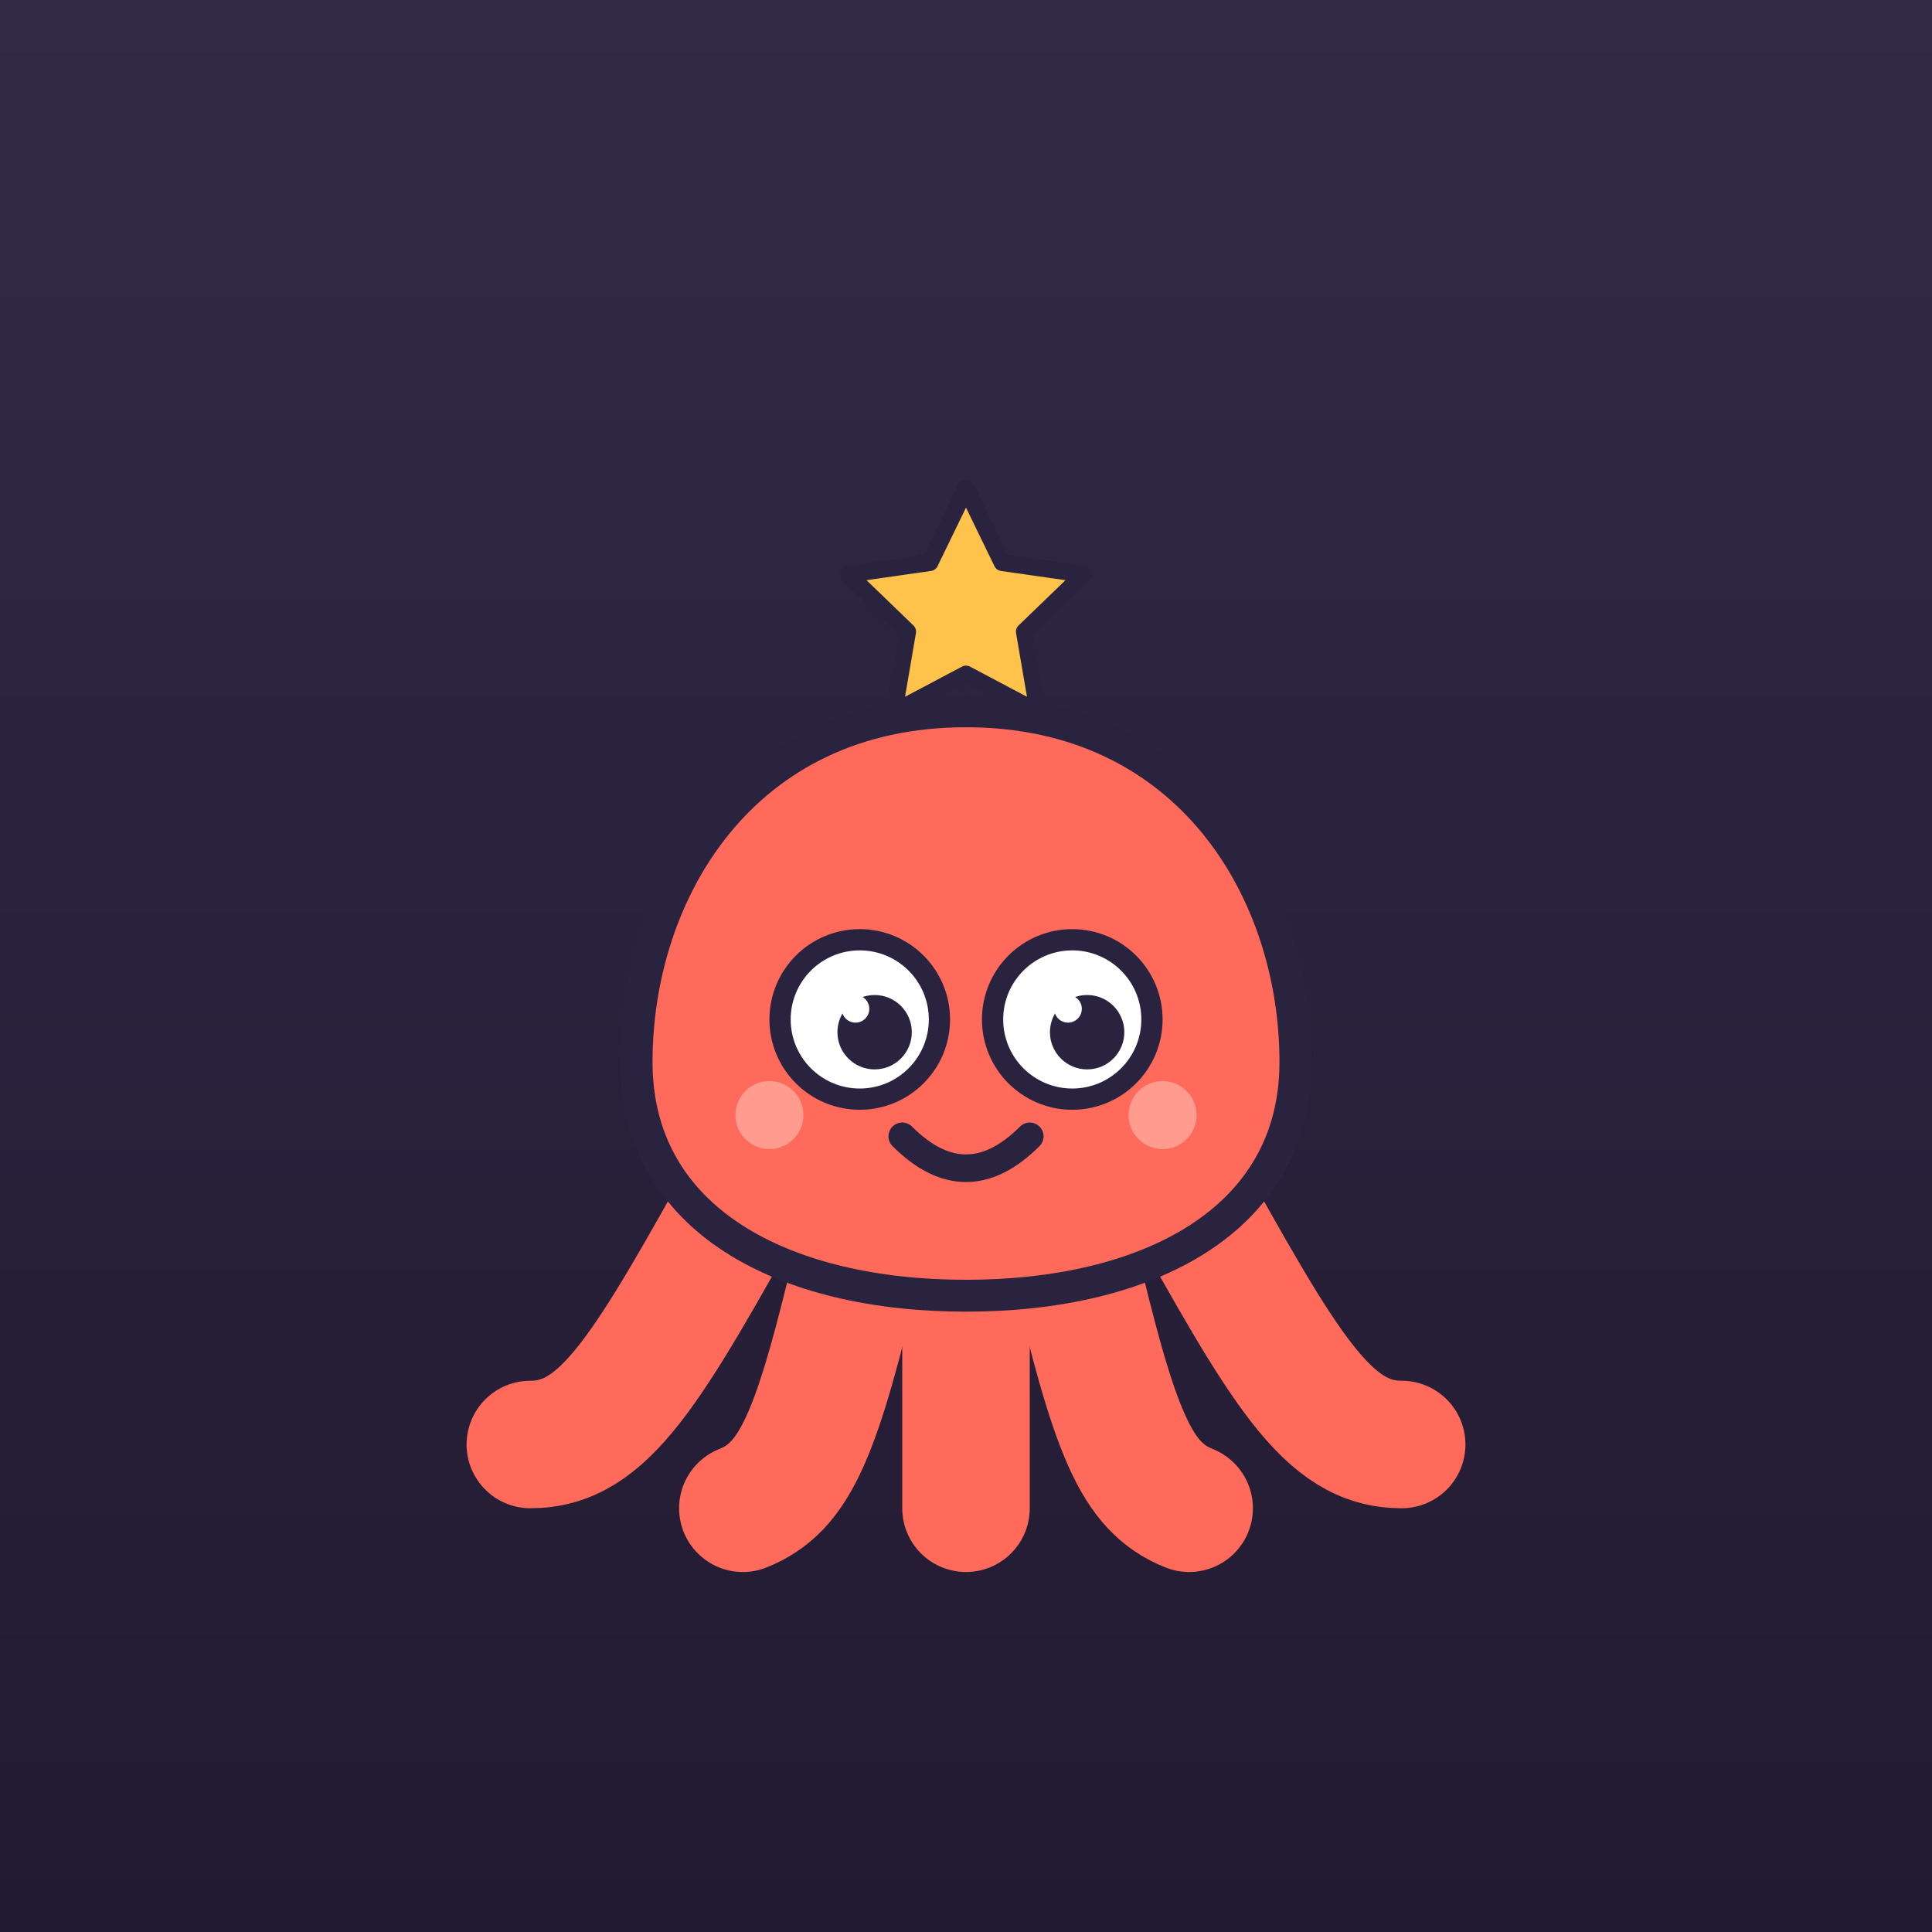
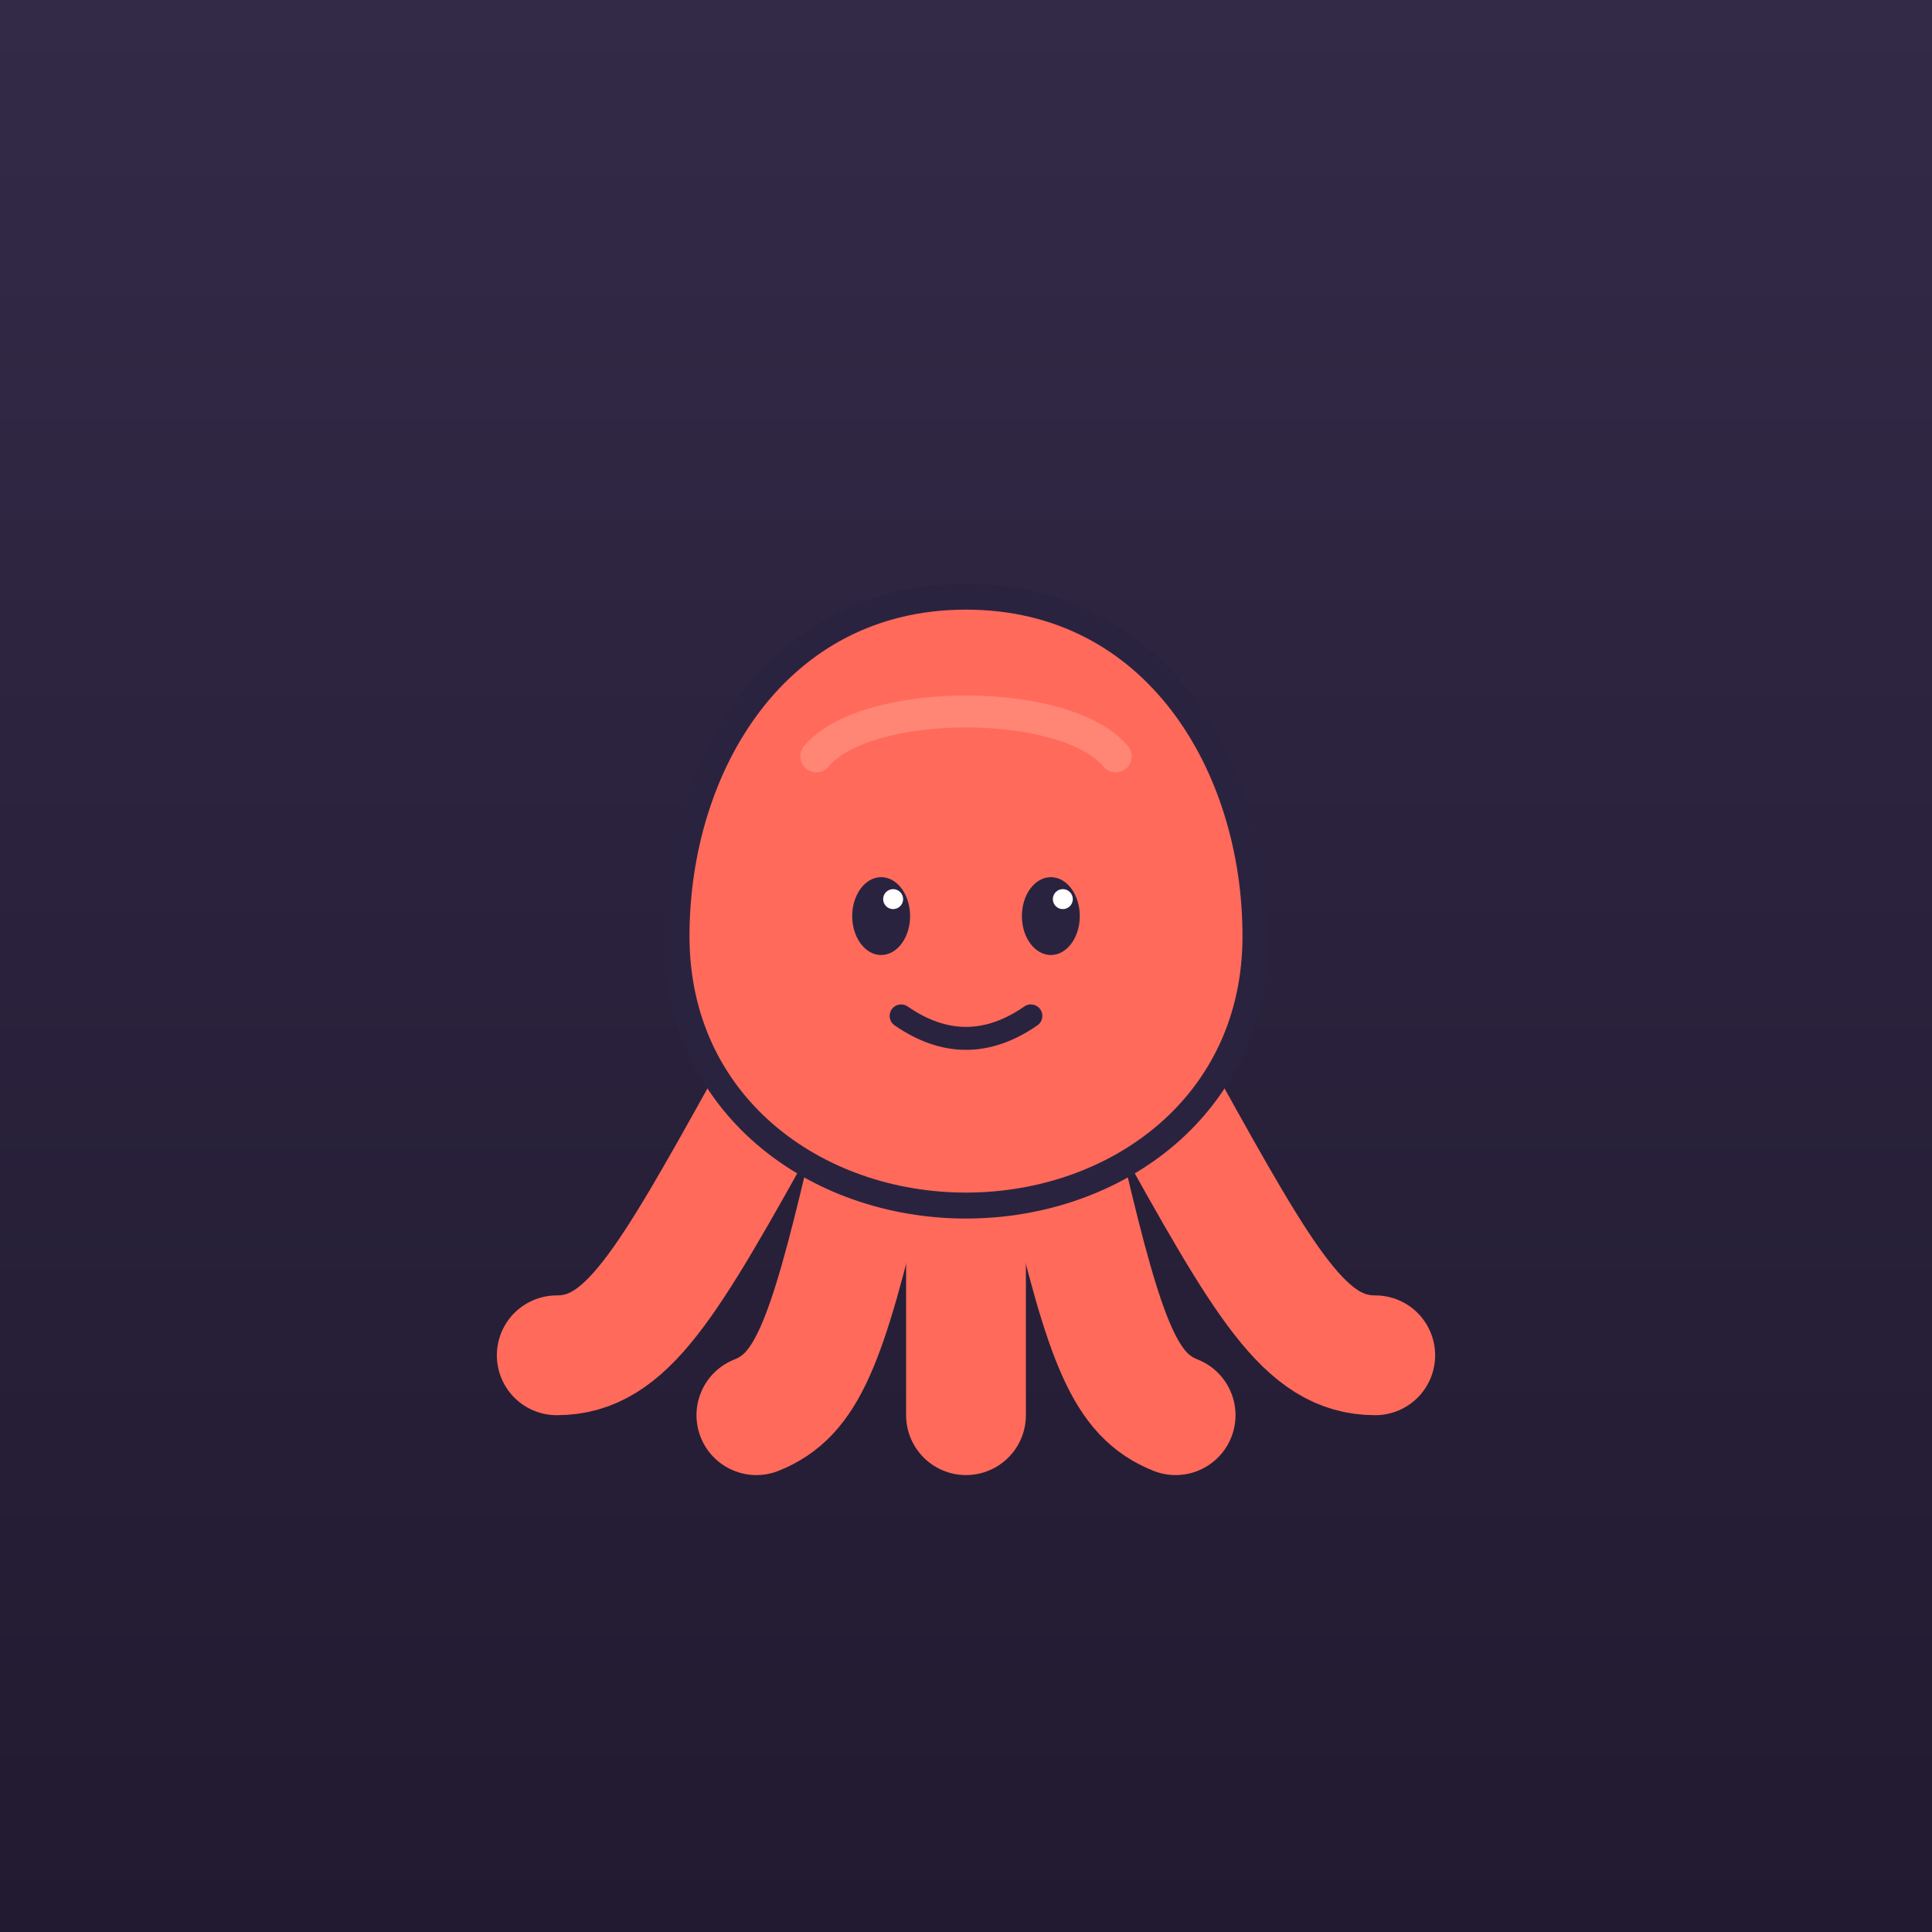
<svg xmlns="http://www.w3.org/2000/svg" viewBox="0 0 120 120">
  <defs>
    <linearGradient id="bg" x1="0" y1="0" x2="0" y2="1">
      <stop offset="0" stop-color="#332A48" />
      <stop offset="1" stop-color="#211A30" />
    </linearGradient>
  </defs>
  <rect width="120" height="120" fill="url(#bg)" />
-   <g transform="translate(60 62) scale(0.66) translate(-60 -55)">
-     <path d="M60 7 l3.4 7 7.7 1.1 -5.6 5.4 1.3 7.6 -6.8 -3.6 -6.8 3.6 1.3 -7.6 -5.6 -5.4 7.7 -1.1z" fill="#FFC24B" stroke="#2A2340" stroke-width="1.6" stroke-linejoin="round" />
+   <g transform="translate(60 60) scale(0.62) translate(-60 -60)">
    <g stroke="#FF6A5B" stroke-width="12" stroke-linecap="round" fill="none">
-       <path d="M40 72 C 30 90, 26 97, 19 97" />
-       <path d="M50 79 C 46 96, 44 101, 39 103" />
-       <path d="M60 81 L60 103" />
-       <path d="M70 79 C 74 96, 76 101, 81 103" />
-       <path d="M80 72 C 90 90, 94 97, 101 97" />
+       <path d="M40 74 C 30 92, 26 99, 19 99" />
+       <path d="M50 81 C 46 98, 44 103, 39 105" />
+       <path d="M60 83 L60 105" />
+       <path d="M70 81 C 74 98, 76 103, 81 105" />
+       <path d="M80 74 C 90 92, 94 99, 101 99" />
    </g>
-     <path d="M60 28 C 39 28, 29 45, 29 61 C 29 76, 43 83, 60 83 C 77 83, 91 76, 91 61 C 91 45, 81 28, 60 28 Z" fill="#FF6A5B" stroke="#2A2340" stroke-width="3" />
-     <circle cx="50" cy="57" r="7.5" fill="#fff" stroke="#2A2340" stroke-width="2" />
-     <circle cx="70" cy="57" r="7.5" fill="#fff" stroke="#2A2340" stroke-width="2" />
-     <circle cx="51.4" cy="58.2" r="3.5" fill="#2A2340" />
-     <circle cx="71.4" cy="58.2" r="3.5" fill="#2A2340" />
-     <circle cx="49.6" cy="56" r="1.3" fill="#fff" />
-     <circle cx="69.6" cy="56" r="1.3" fill="#fff" />
-     <circle cx="41.5" cy="66" r="3.2" fill="#FF9B8F" />
-     <circle cx="78.5" cy="66" r="3.2" fill="#FF9B8F" />
-     <path d="M54 68 Q60 74 66 68" stroke="#2A2340" stroke-width="2.6" fill="none" stroke-linecap="round" />
+     <path d="M60 23 C 41 23, 31 40, 31 57 C 31 74, 45 84, 60 84 C 75 84, 89 74, 89 57 C 89 40, 79 23, 60 23 Z" fill="#FF6A5B" stroke="#2A2340" stroke-width="2.6" />
+     <path d="M45 39 C 50 33, 70 33, 75 39" stroke="#FF9080" stroke-width="3.2" fill="none" stroke-linecap="round" opacity=".7" />
+     <ellipse cx="51.5" cy="55" rx="2.9" ry="3.9" fill="#2A2340" />
+     <ellipse cx="68.5" cy="55" rx="2.9" ry="3.9" fill="#2A2340" />
+     <circle cx="52.7" cy="53.3" r="1" fill="#fff" />
+     <circle cx="69.7" cy="53.3" r="1" fill="#fff" />
+     <path d="M53.5 65 Q60 69.5 66.5 65" stroke="#2A2340" stroke-width="2.3" fill="none" stroke-linecap="round" />
  </g>
</svg>
